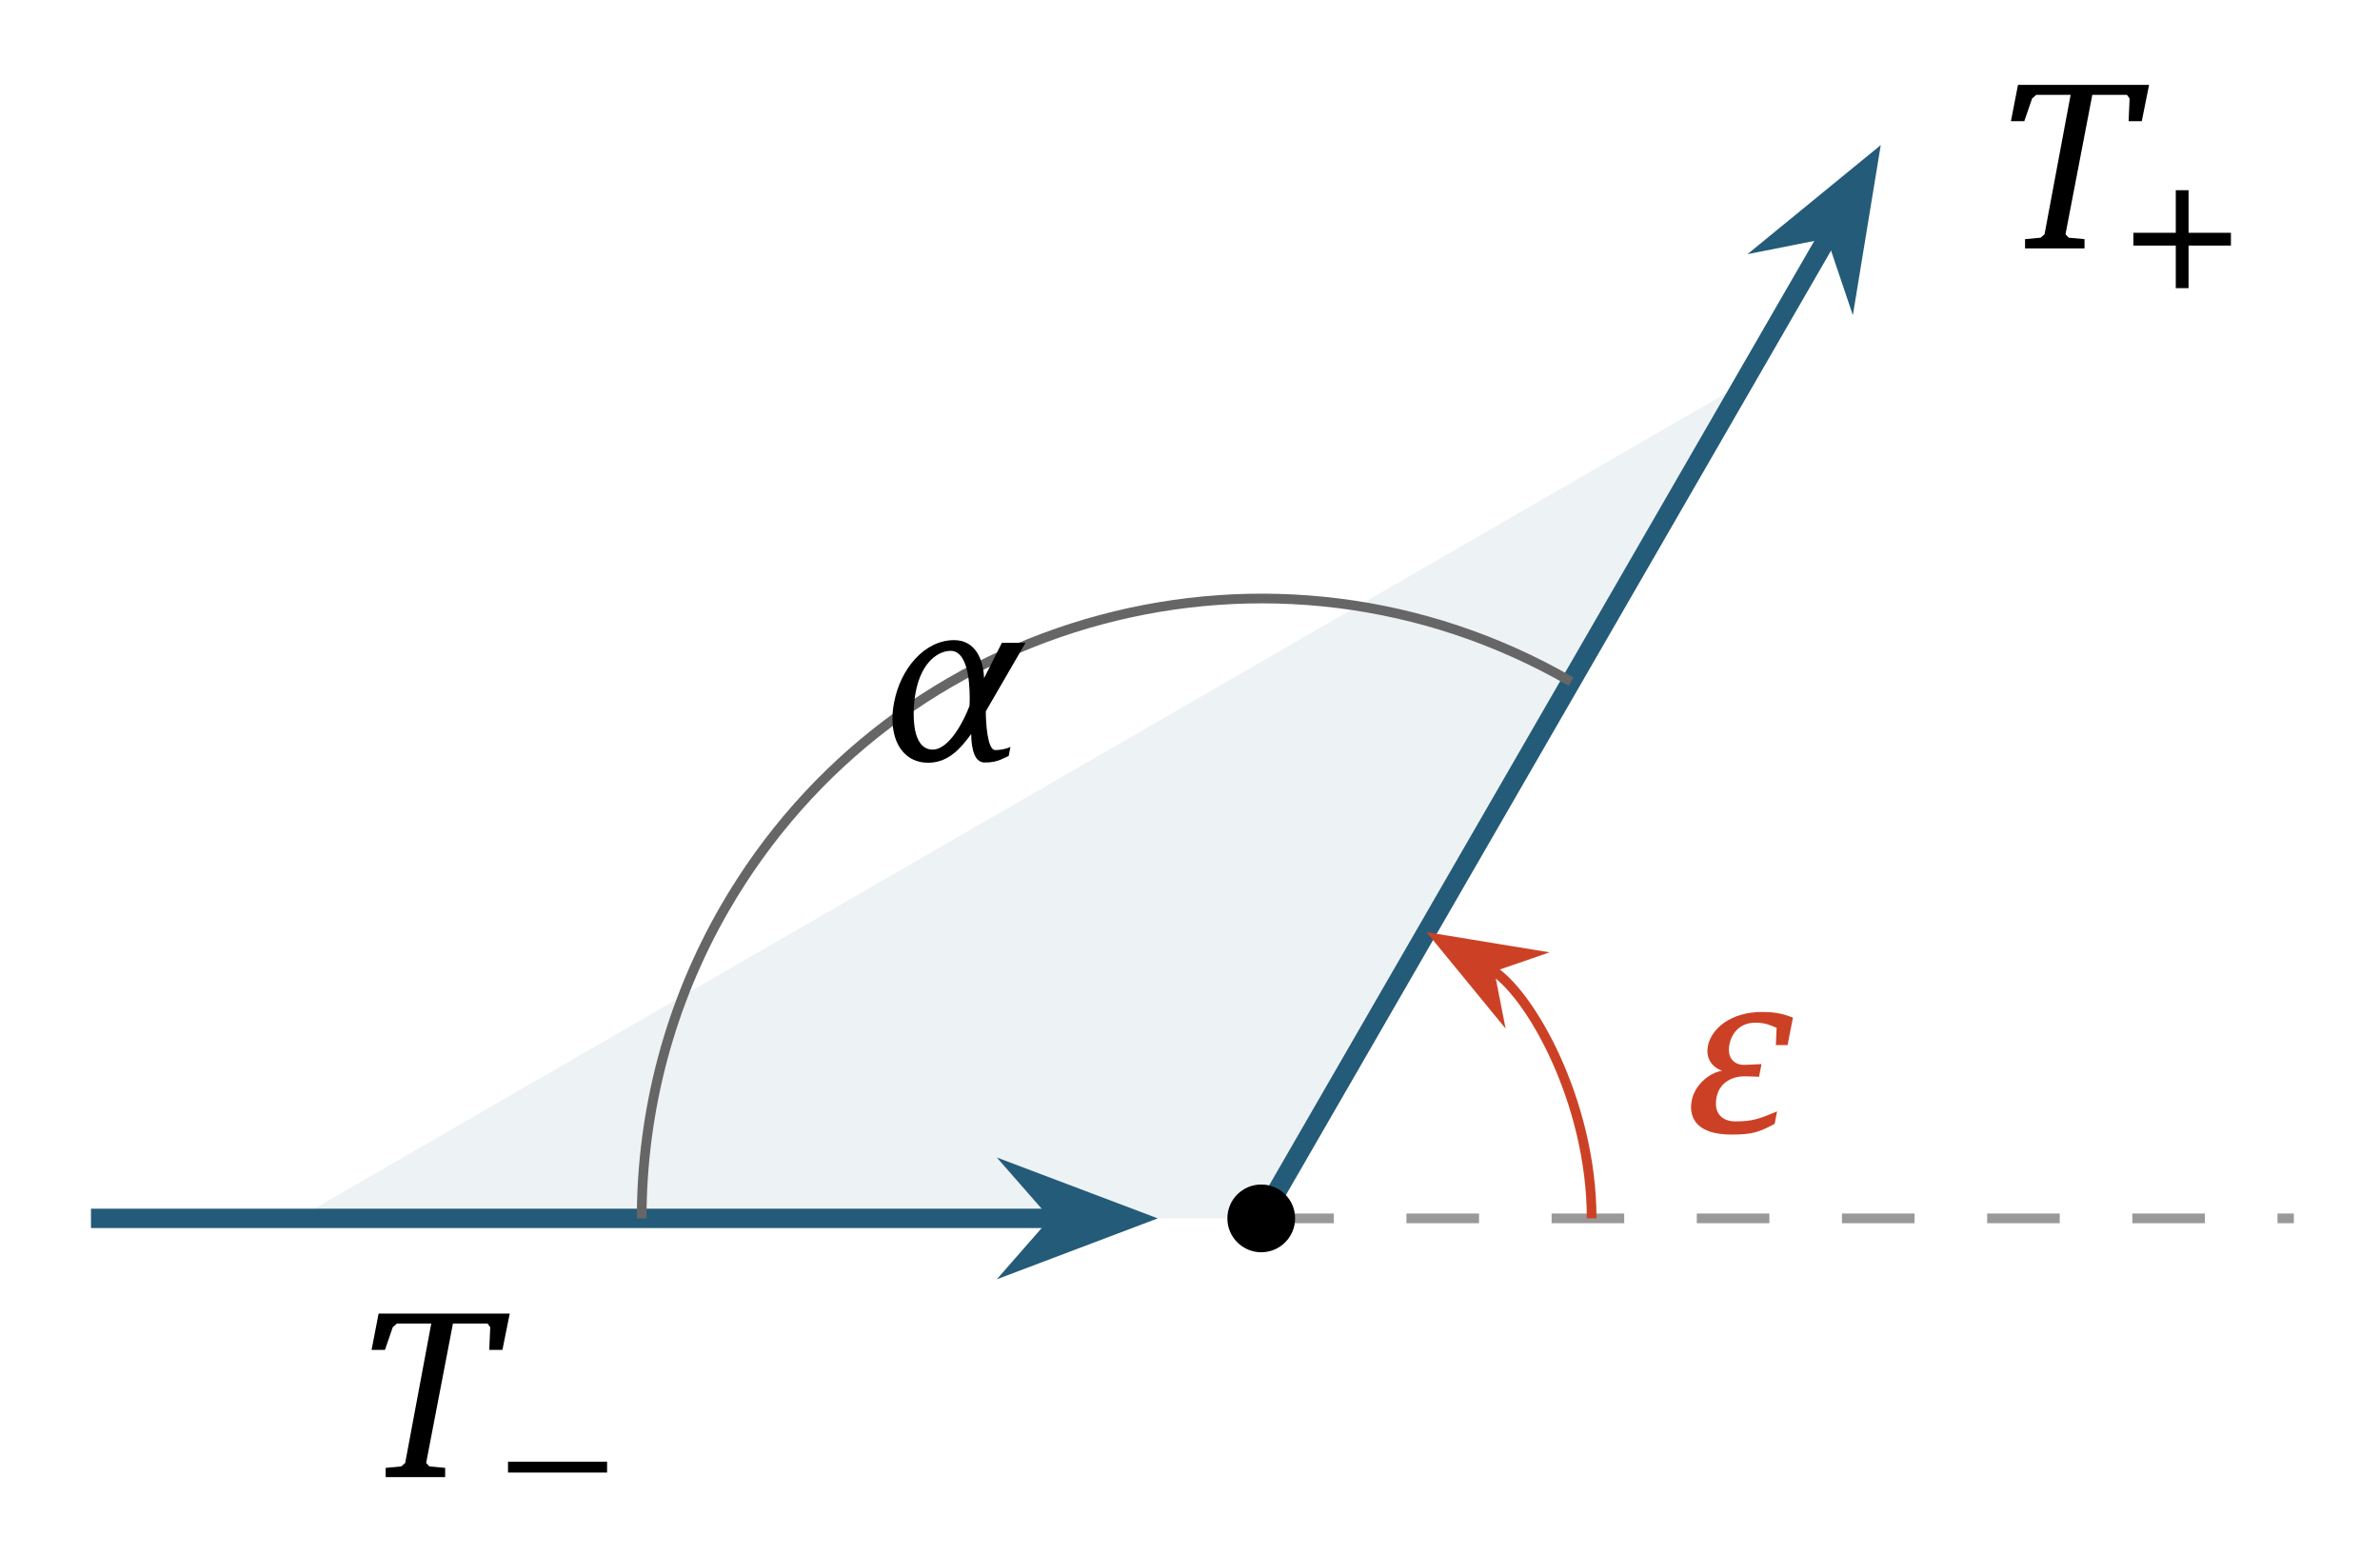
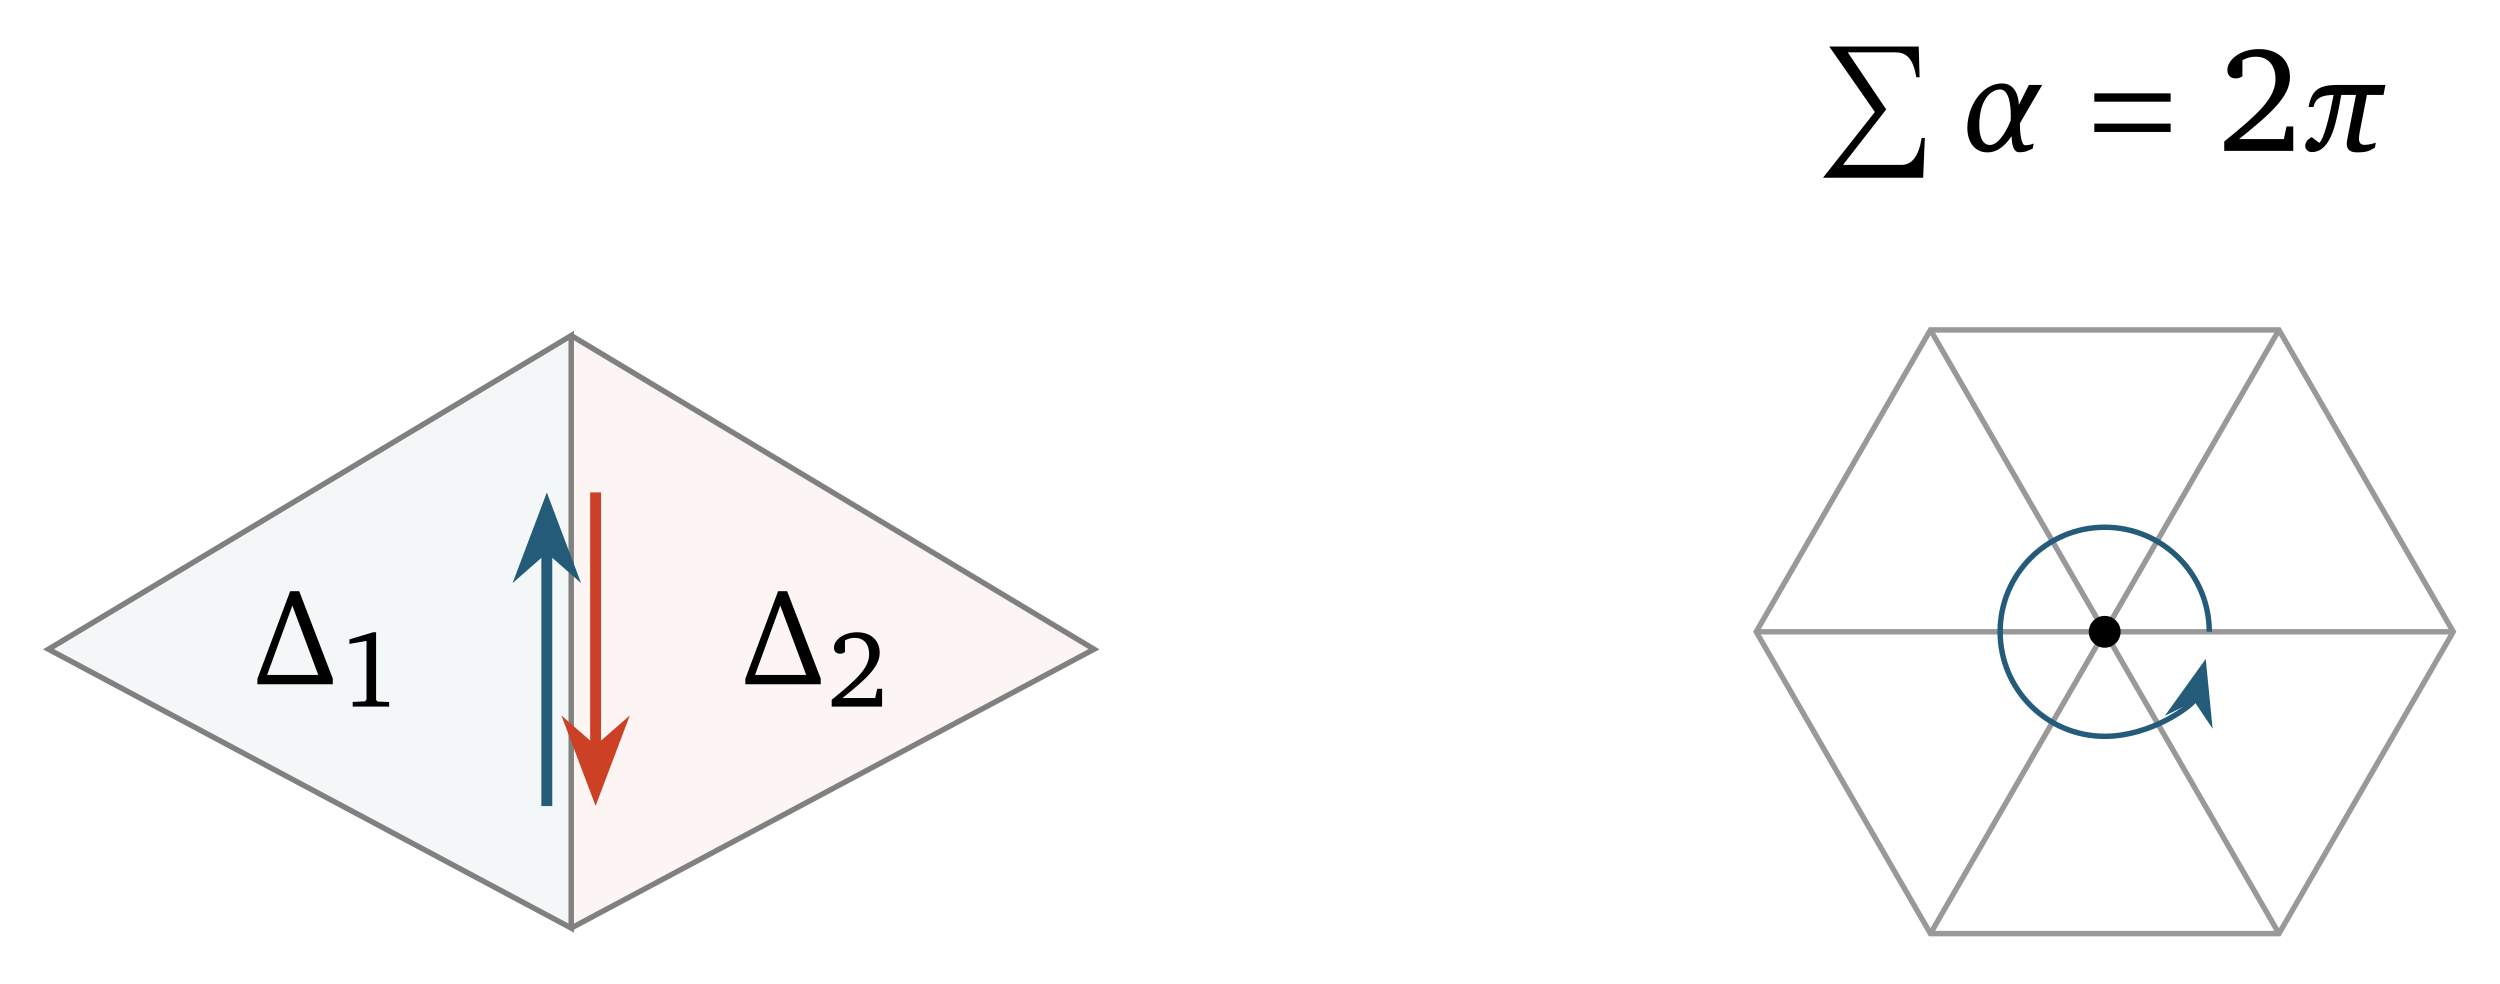
- <svg xmlns="http://www.w3.org/2000/svg" version="1.1" width="98pt" height="64pt" viewBox="0 -64 98 64">
+ <svg xmlns="http://www.w3.org/2000/svg" version="1.1" width="183pt" height="72pt" viewBox="0 -72 183 72">
  <g id="page1">
    <g transform="scale(1 -1)">
-       <path d="M51.934 13.844H12.25L71.777 48.215Z" fill="#edf2f4" />
-       <path d="M3.746 13.844H43.57" stroke="#245b78" fill="none" stroke-width=".797" stroke-miterlimit="10" />
-       <path d="M46.547 13.844L42.395 15.414L43.77 13.844L42.395 12.273Z" fill="#245b78" />
-       <path d="M46.547 13.844L42.395 15.414L43.77 13.844L42.395 12.273Z" stroke="#245b78" fill="none" stroke-width=".797" stroke-miterlimit="10" />
-       <path d="M51.934 13.844L75.391 54.473" stroke="#245b78" fill="none" stroke-width=".797" stroke-miterlimit="10" />
-       <path d="M76.879 57.051L73.441 54.238L75.492 54.645L76.16 52.668Z" fill="#245b78" />
+       <path d="M41.812 4.066V47.438L3.547 24.477Z" fill="#f4f7f8" />
+       <path d="M41.812 4.066L80.082 24.477L41.812 47.438Z" fill="#fcf5f4" />
      <g fill="none" stroke-miterlimit="10">
-         <path d="M76.879 57.051L73.441 54.238L75.492 54.645L76.16 52.668Z" stroke="#245b78" stroke-width=".797" />
-         <path d="M51.934 13.844H94.453" stroke="#999" stroke-width=".399" stroke-dasharray="2.989 2.989" />
-         <path d="M65.539 13.844C65.539 18.707 62.945 23.199 61.391 24.098" stroke="#cc4125" stroke-width=".399" />
+         <path d="M41.812 4.066V47.438L3.547 24.477Z" stroke="#808080" stroke-width=".399" />
+         <path d="M41.812 4.066L80.082 24.477L41.812 47.438" stroke="#808080" stroke-width=".399" />
+         <path d="M40.027 12.996V31.848" stroke="#245b78" stroke-width=".797" />
      </g>
-       <path d="M59.23 25.344L61.648 22.395L61.305 24.145L62.996 24.727Z" fill="#cc4125" />
-       <path d="M59.23 25.344L61.648 22.395L61.305 24.145L62.996 24.727Z" stroke="#cc4125" fill="none" stroke-width=".399" stroke-miterlimit="10" />
-       <path d="M64.691 35.938C52.488 42.984 36.887 38.805 29.84 26.602C27.602 22.723 26.422 18.32 26.422 13.844" stroke="#666" fill="none" stroke-width=".399" stroke-miterlimit="10" />
-       <path d="M71.83 19.692C72.061 19.692 72.432 19.672 72.432 19.672L72.532 20.194L71.85 20.163H71.81C71.429 20.163 71.188 20.414 71.188 20.786C71.188 20.846 71.198 20.916 71.208 20.986C71.318 21.548 71.709 21.9 72.281 21.9C72.683 21.9 72.894 21.799 73.154 21.689L73.124 20.976H73.606L73.827 22.11C73.475 22.241 73.174 22.341 72.552 22.341C71.288 22.341 70.465 21.669 70.325 20.936C70.314 20.866 70.304 20.796 70.304 20.736C70.304 20.364 70.525 20.053 70.907 19.923C70.335 19.823 69.773 19.291 69.662 18.708C69.652 18.628 69.632 18.538 69.632 18.427C69.632 17.956 69.883 17.294 71.298 17.294C72.191 17.294 72.442 17.404 73.074 17.735L73.174 18.247C72.462 17.956 72.201 17.836 71.449 17.836C70.997 17.836 70.656 18.087 70.656 18.558C70.656 19.371 71.268 19.692 71.83 19.692Z" fill="#cc4125" />
-       <path d="M40.973 33.122C40.662 33.132 40.592 34.226 40.592 34.718L42.227 37.537H41.254L40.521 36.082C40.491 36.855 40.16 37.648 39.287 37.648C38.063 37.648 37.08 36.464 36.819 35.099C36.769 34.858 36.748 34.627 36.748 34.407C36.748 33.323 37.31 32.601 38.214 32.601C38.996 32.601 39.508 33.112 39.99 33.785C40 33.102 40.15 32.611 40.541 32.611H40.551C41.043 32.611 41.224 32.741 41.535 32.882L41.605 33.253C41.425 33.162 41.174 33.122 40.973 33.122ZM39.919 34.939C39.709 34.367 39.096 33.142 38.404 33.142C37.792 33.142 37.621 33.885 37.621 34.607C37.621 34.949 37.661 35.29 37.712 35.541C37.953 36.765 38.645 37.207 39.147 37.207C39.789 37.207 39.929 36.102 39.929 35.29C39.929 35.159 39.929 35.049 39.919 34.939Z" />
-       <path d="M15.59 9.925L15.3 8.43H15.851L16.172 9.363L16.343 9.514H17.758L16.684 3.774L16.524 3.633L15.881 3.573V3.192H18.33V3.573L17.678 3.633L17.547 3.774L18.651 9.514H20.076L20.186 9.363L20.146 8.43H20.688L20.989 9.925H15.59Z" />
-       <path d="M24.998 3.381V3.827H20.918V3.381H24.998Z" />
-       <path d="M83.094 60.507L82.803 59.012H83.354L83.675 59.945L83.846 60.096H85.261L84.187 54.356L84.027 54.215L83.384 54.155V53.774H85.833V54.155L85.181 54.215L85.05 54.356L86.154 60.096H87.579L87.689 59.945L87.649 59.012H88.191L88.492 60.507H83.094Z" />
-       <path d="M89.591 54.417H87.846V53.891H89.591V52.138H90.117V53.891H91.862V54.417H90.117V56.17H89.591V54.417Z" />
-       <path d="M53.328 13.844C53.328 14.617 52.703 15.238 51.934 15.238C51.164 15.238 50.539 14.617 50.539 13.844C50.539 13.074 51.164 12.449 51.934 12.449C52.703 12.449 53.328 13.074 53.328 13.844Z" />
+       <path d="M40.027 34.824L38.457 30.668L40.027 32.047L41.598 30.668Z" fill="#245b78" />
+       <path d="M40.027 34.824L38.457 30.668L40.027 32.047L41.598 30.668Z" stroke="#245b78" fill="none" stroke-width=".797" stroke-miterlimit="10" />
+       <path d="M43.598 35.957V17.109" stroke="#cc4125" fill="none" stroke-width=".797" stroke-miterlimit="10" />
+       <path d="M43.598 14.133L45.168 18.285L43.598 16.91L42.027 18.285Z" fill="#cc4125" />
+       <path d="M43.598 14.133L45.168 18.285L43.598 16.91L42.027 18.285Z" stroke="#cc4125" fill="none" stroke-width=".797" stroke-miterlimit="10" />
+       <path d="M19.373 21.911H20.277H22.635H23.769H24.361V22.323C23.538 24.45 22.725 26.587 21.902 28.725H21.24C20.437 26.587 19.644 24.45 18.842 22.312V21.911H19.373ZM23.297 22.594H19.554L21.4 27.671L23.297 22.594Z" />
+       <path d="M27.307 25.718L25.578 25.199V24.865L26.829 25.088V20.801L26.733 20.665L25.817 20.618V20.275H28.486V20.61L27.626 20.649L27.53 20.769V25.718H27.307Z" />
+       <path d="M55.089 21.911H55.993H58.351H59.485H60.077V22.323C59.254 24.45 58.441 26.587 57.618 28.725H56.956C56.153 26.587 55.36 24.45 54.558 22.312V21.911H55.089ZM59.013 22.594H55.27L57.116 27.671L59.013 22.594Z" />
+       <path d="M61.668 20.904C63.43 22.307 64.394 23.208 64.394 24.211C64.394 25.112 63.764 25.718 62.736 25.718C61.748 25.718 61.047 25.152 61.047 24.594C61.047 24.323 61.214 24.148 61.493 24.148C61.621 24.148 61.74 24.188 61.852 24.267V25.12C62.091 25.255 62.322 25.311 62.561 25.311C63.223 25.311 63.621 24.865 63.621 24.108C63.621 23.064 62.625 22.195 60.88 20.777V20.275H64.569V21.582H64.21L64.067 20.904H61.668Z" />
+       <g stroke="#999" fill="none" stroke-width=".399" stroke-miterlimit="10">
+         <path d="M154.066 25.754H179.578" />
+         <path d="M154.066 25.754L166.82 47.848" />
+         <path d="M154.066 25.754L141.309 47.848" />
+         <path d="M154.066 25.754H128.555" />
+         <path d="M154.066 25.754L141.309 3.66" />
+         <path d="M154.066 25.754L166.82 3.66" />
+         <path d="M179.578 25.754L166.82 47.848H141.309L128.555 25.754L141.309 3.66H166.82Z" />
+       </g>
+       <path d="M161.719 25.754C161.719 29.981 158.293 33.406 154.066 33.406C149.84 33.406 146.41 29.981 146.41 25.754S149.84 18.102 154.066 18.102C157.527 18.102 160.562 20.426 160.664 20.813" stroke="#245b78" fill="none" stroke-width=".399" stroke-miterlimit="10" />
+       <path d="M161.313 23.223L159.086 20.125L160.692 20.91L161.688 19.426Z" fill="#245b78" />
+       <path d="M161.313 23.223L159.086 20.125L160.692 20.91L161.688 19.426Z" stroke="#245b78" fill="none" stroke-width=".399" stroke-miterlimit="10" />
+       <path d="M155.23 25.754C155.23 26.398 154.711 26.918 154.066 26.918C153.422 26.918 152.898 26.398 152.898 25.754S153.422 24.586 154.066 24.586C154.711 24.586 155.23 25.109 155.23 25.754Z" />
+       <path d="M140.896 61.905H140.667C140.449 60.541 139.947 59.93 139.183 59.93H134.907L138.07 63.989L135.256 68.167H138.747C139.543 68.167 140.045 67.73 140.274 66.345H140.514L140.449 68.592H133.903L137.241 63.803L133.445 58.992H140.776L140.896 61.905Z" />
+       <path d="M148.234 61.368C147.923 61.378 147.853 62.471 147.853 62.963L149.488 65.783H148.515L147.782 64.328C147.752 65.1 147.421 65.893 146.548 65.893C145.324 65.893 144.341 64.709 144.08 63.344C144.03 63.104 144.009 62.873 144.009 62.652C144.009 61.568 144.571 60.846 145.475 60.846C146.257 60.846 146.769 61.357 147.251 62.03C147.261 61.347 147.411 60.856 147.802 60.856H147.812C148.304 60.856 148.485 60.986 148.796 61.127L148.866 61.498C148.686 61.408 148.435 61.368 148.234 61.368ZM147.18 63.184C146.97 62.612 146.357 61.388 145.665 61.388C145.053 61.388 144.882 62.13 144.882 62.853C144.882 63.194 144.922 63.535 144.973 63.786C145.214 65.01 145.906 65.452 146.408 65.452C147.05 65.452 147.19 64.348 147.19 63.535C147.19 63.405 147.19 63.294 147.18 63.184Z" />
+       <path d="M158.89 64.556V65.167H153.304V64.556H158.89ZM158.89 62.341V62.952H153.304V62.341H158.89Z" />
+       <path d="M163.894 61.818C166.305 63.738 167.625 64.97 167.625 66.345C167.625 67.578 166.763 68.407 165.356 68.407C164.003 68.407 163.043 67.632 163.043 66.869C163.043 66.498 163.272 66.258 163.654 66.258C163.829 66.258 163.992 66.312 164.145 66.421V67.589C164.472 67.774 164.788 67.85 165.116 67.85C166.021 67.85 166.567 67.24 166.567 66.203C166.567 64.774 165.203 63.585 162.814 61.643V60.956H167.865V62.745H167.374L167.178 61.818H163.894Z" />
+       <path d="M168.743 61.307C168.743 61.046 168.994 60.866 169.205 60.866C170.75 60.866 171.051 63.344 171.382 65.05H172.456L171.814 61.759C171.794 61.649 171.784 61.558 171.784 61.468C171.784 61.006 172.075 60.846 172.556 60.846C173.389 60.846 173.51 61.026 173.841 61.187L173.911 61.558C173.911 61.558 173.51 61.398 173.078 61.398C172.787 61.398 172.677 61.558 172.677 61.869C172.677 61.98 172.697 62.11 172.717 62.26L173.259 65.05H174.473L174.613 65.783H171.141C169.676 65.783 169.225 65.371 168.984 64.167H169.345C169.496 64.85 169.987 65.04 170.82 65.05C170.489 63.334 170.128 61.899 169.777 61.538C169.546 61.719 169.225 61.96 169.225 61.96C168.994 61.859 168.743 61.628 168.743 61.307Z" />
    </g>
  </g>
</svg>
